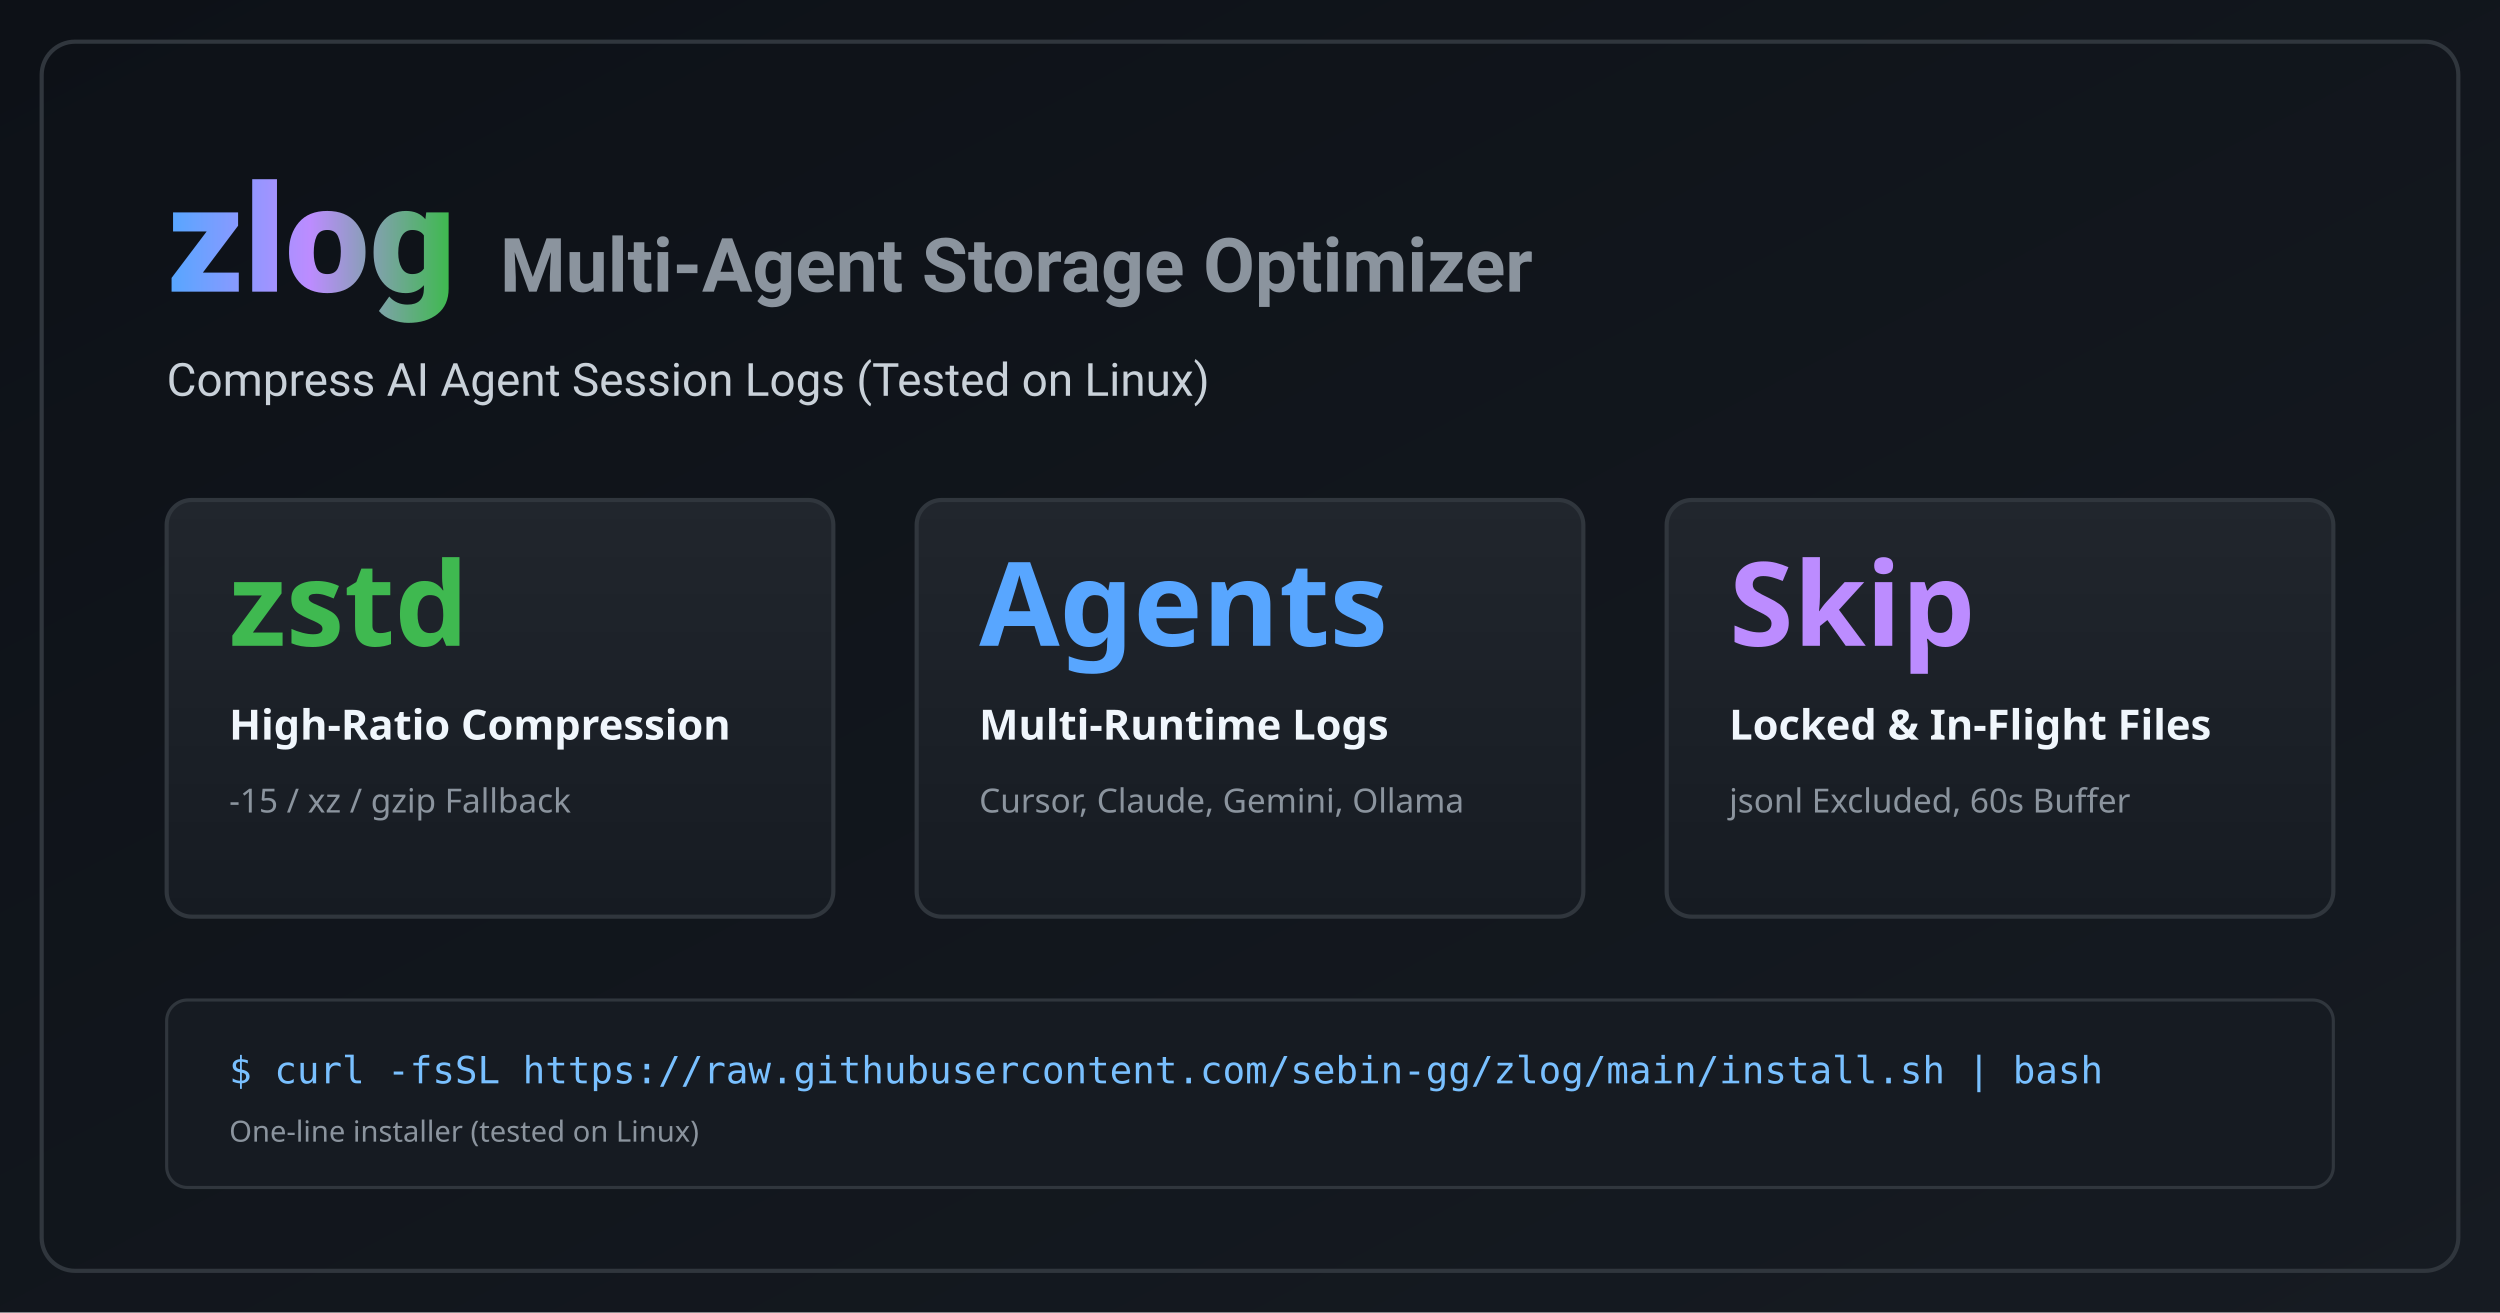
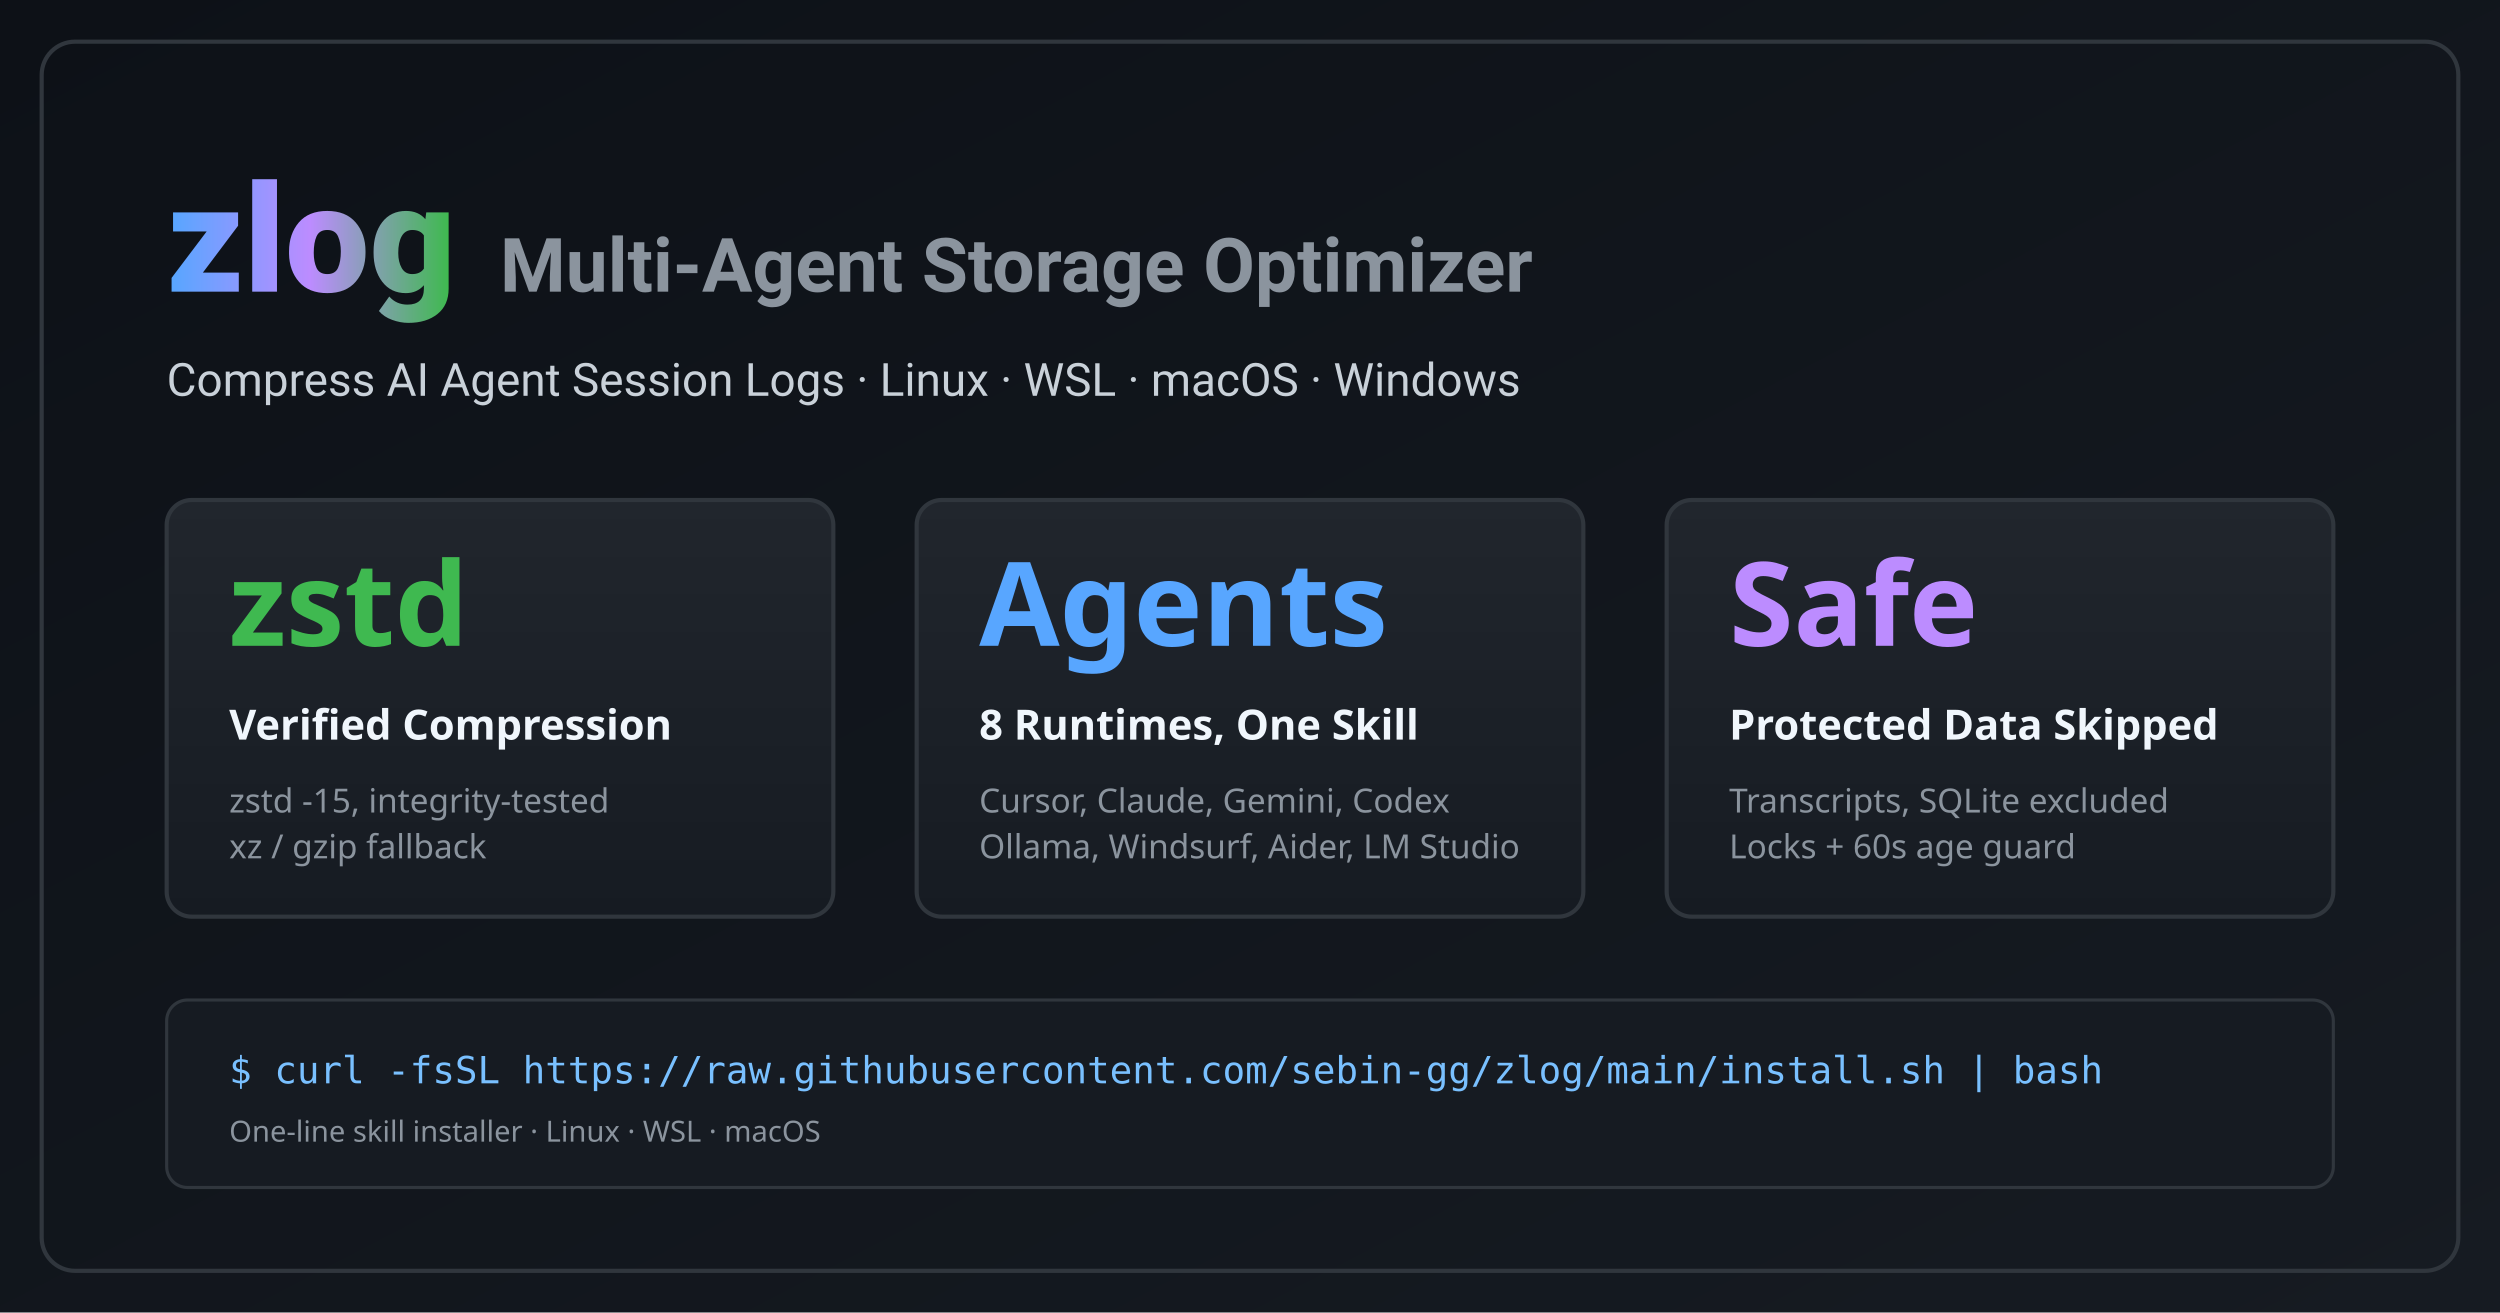
<svg xmlns="http://www.w3.org/2000/svg" width="1200" height="630" viewBox="0 0 1200 630">
  <defs>
    <linearGradient id="bg" x1="0%" y1="0%" x2="100%" y2="100%">
      <stop offset="0%" stop-color="#0d1117" />
      <stop offset="100%" stop-color="#161b22" />
    </linearGradient>
    <linearGradient id="textGrad" x1="0%" y1="0%" x2="100%" y2="0%">
      <stop offset="0%" stop-color="#58a6ff" />
      <stop offset="50%" stop-color="#bc8cff" />
      <stop offset="100%" stop-color="#3fb950" />
    </linearGradient>
    <linearGradient id="cardBg" x1="0%" y1="0%" x2="0%" y2="100%">
      <stop offset="0%" stop-color="#21262d" />
      <stop offset="100%" stop-color="#161b22" />
    </linearGradient>
  </defs>
  <rect width="1200" height="630" fill="url(#bg)" />
  <rect x="20" y="20" width="1160" height="590" rx="16" fill="none" stroke="#30363d" stroke-width="2" />
  <text x="80" y="140" font-family="-apple-system, BlinkMacSystemFont, Segoe UI, Roboto, Helvetica, Arial, sans-serif" font-size="72" font-weight="900" fill="url(#textGrad)">zlog</text>
  <text x="240" y="140" font-family="-apple-system, BlinkMacSystemFont, Segoe UI, Roboto, Helvetica, Arial, sans-serif" font-size="36" font-weight="600" fill="#8b949e">Multi-Agent Storage Optimizer</text>
-   <text x="80" y="190" font-family="-apple-system, BlinkMacSystemFont, Segoe UI, Roboto, Helvetica, Arial, sans-serif" font-size="22" fill="#c9d1d9">Compress AI Agent Session Logs (Tested on Linux)</text>
+   <text x="80" y="190" font-family="-apple-system, BlinkMacSystemFont, Segoe UI, Roboto, Helvetica, Arial, sans-serif" font-size="22" fill="#c9d1d9">Compress AI Agent Session Logs · Linux · WSL · macOS · Windows</text>
  <g transform="translate(80, 240)">
    <rect width="320" height="200" rx="12" fill="url(#cardBg)" stroke="#30363d" stroke-width="2" />
    <text x="30" y="70" font-family="sans-serif" font-size="56" font-weight="900" fill="#3fb950">zstd</text>
-     <text x="30" y="115" font-family="sans-serif" font-size="20" font-weight="700" fill="#f0f6fc">High-Ratio Compression</text>
-     <text x="30" y="150" font-family="sans-serif" font-size="16" fill="#8b949e">-15 / xz / gzip Fallback</text>
+     <text x="30" y="115" font-family="sans-serif" font-size="20" font-weight="700" fill="#f0f6fc">Verified Compression</text>
+     <text x="30" y="150" font-family="sans-serif" font-size="16" fill="#8b949e">zstd -15, integrity-tested</text>
+     <text x="30" y="172" font-family="sans-serif" font-size="16" fill="#8b949e">xz / gzip fallback</text>
  </g>
  <g transform="translate(440, 240)">
    <rect width="320" height="200" rx="12" fill="url(#cardBg)" stroke="#30363d" stroke-width="2" />
    <text x="30" y="70" font-family="sans-serif" font-size="56" font-weight="900" fill="#58a6ff">Agents</text>
-     <text x="30" y="115" font-family="sans-serif" font-size="20" font-weight="700" fill="#f0f6fc">Multi-Runtime Logs</text>
-     <text x="30" y="150" font-family="sans-serif" font-size="16" fill="#8b949e">Cursor, Claude, Gemini, Ollama</text>
+     <text x="30" y="115" font-family="sans-serif" font-size="20" font-weight="700" fill="#f0f6fc">8 Runtimes, One Skill</text>
+     <text x="30" y="150" font-family="sans-serif" font-size="16" fill="#8b949e">Cursor, Claude, Gemini, Codex</text>
+     <text x="30" y="172" font-family="sans-serif" font-size="16" fill="#8b949e">Ollama, Windsurf, Aider, LM Studio</text>
  </g>
  <g transform="translate(800, 240)">
    <rect width="320" height="200" rx="12" fill="url(#cardBg)" stroke="#30363d" stroke-width="2" />
-     <text x="30" y="70" font-family="sans-serif" font-size="56" font-weight="900" fill="#bc8cff">Skip</text>
-     <text x="30" y="115" font-family="sans-serif" font-size="20" font-weight="700" fill="#f0f6fc">Locked &amp; In-Flight Files</text>
-     <text x="30" y="150" font-family="sans-serif" font-size="16" fill="#8b949e">jsonl Excluded, 60s Buffer</text>
+     <text x="30" y="70" font-family="sans-serif" font-size="56" font-weight="900" fill="#bc8cff">Safe</text>
+     <text x="30" y="115" font-family="sans-serif" font-size="20" font-weight="700" fill="#f0f6fc">Protected Data Skipped</text>
+     <text x="30" y="150" font-family="sans-serif" font-size="16" fill="#8b949e">Transcripts, SQLite excluded</text>
+     <text x="30" y="172" font-family="sans-serif" font-size="16" fill="#8b949e">Locks + 60s age guard</text>
  </g>
  <g transform="translate(80, 480)">
    <rect width="1040" height="90" rx="10" fill="#161b22" stroke="#30363d" stroke-width="1.5" />
    <text x="30" y="40" font-family="monospace" font-size="18" fill="#79c0ff">$ curl -fsSL https://raw.githubusercontent.com/sebin-gg/zlog/main/install.sh | bash</text>
-     <text x="30" y="68" font-family="sans-serif" font-size="14" fill="#8b949e">One-line installer (tested on Linux)</text>
+     <text x="30" y="68" font-family="sans-serif" font-size="14" fill="#8b949e">One-line skill installer · Linux · WSL · macOS</text>
  </g>
</svg>
